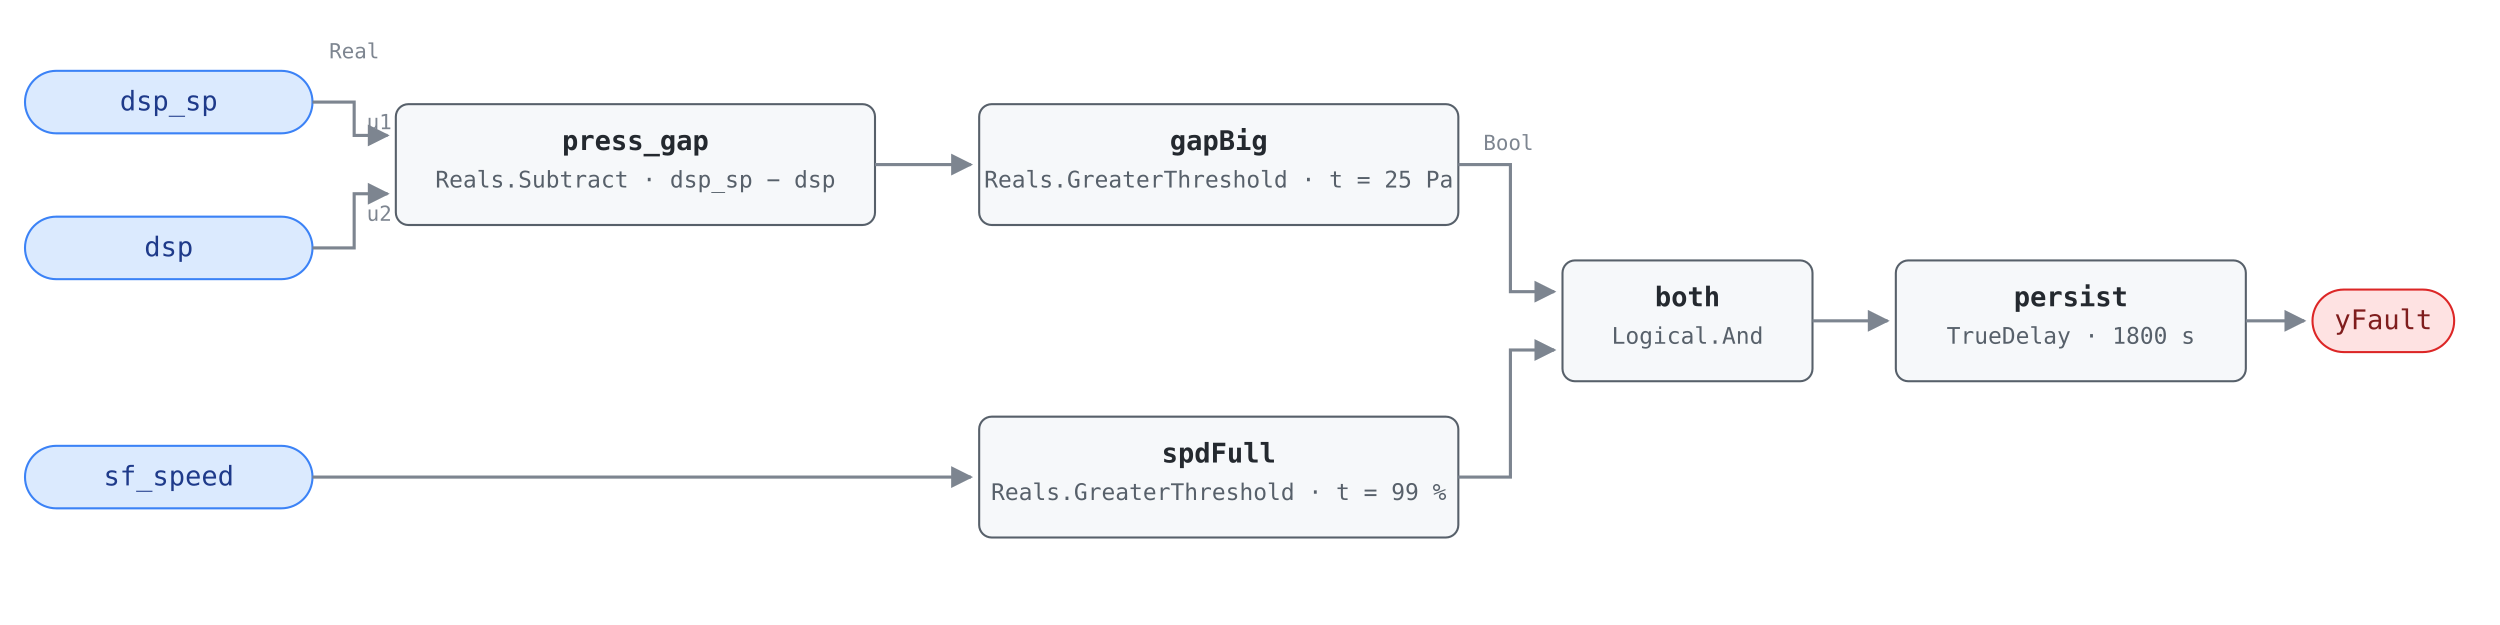
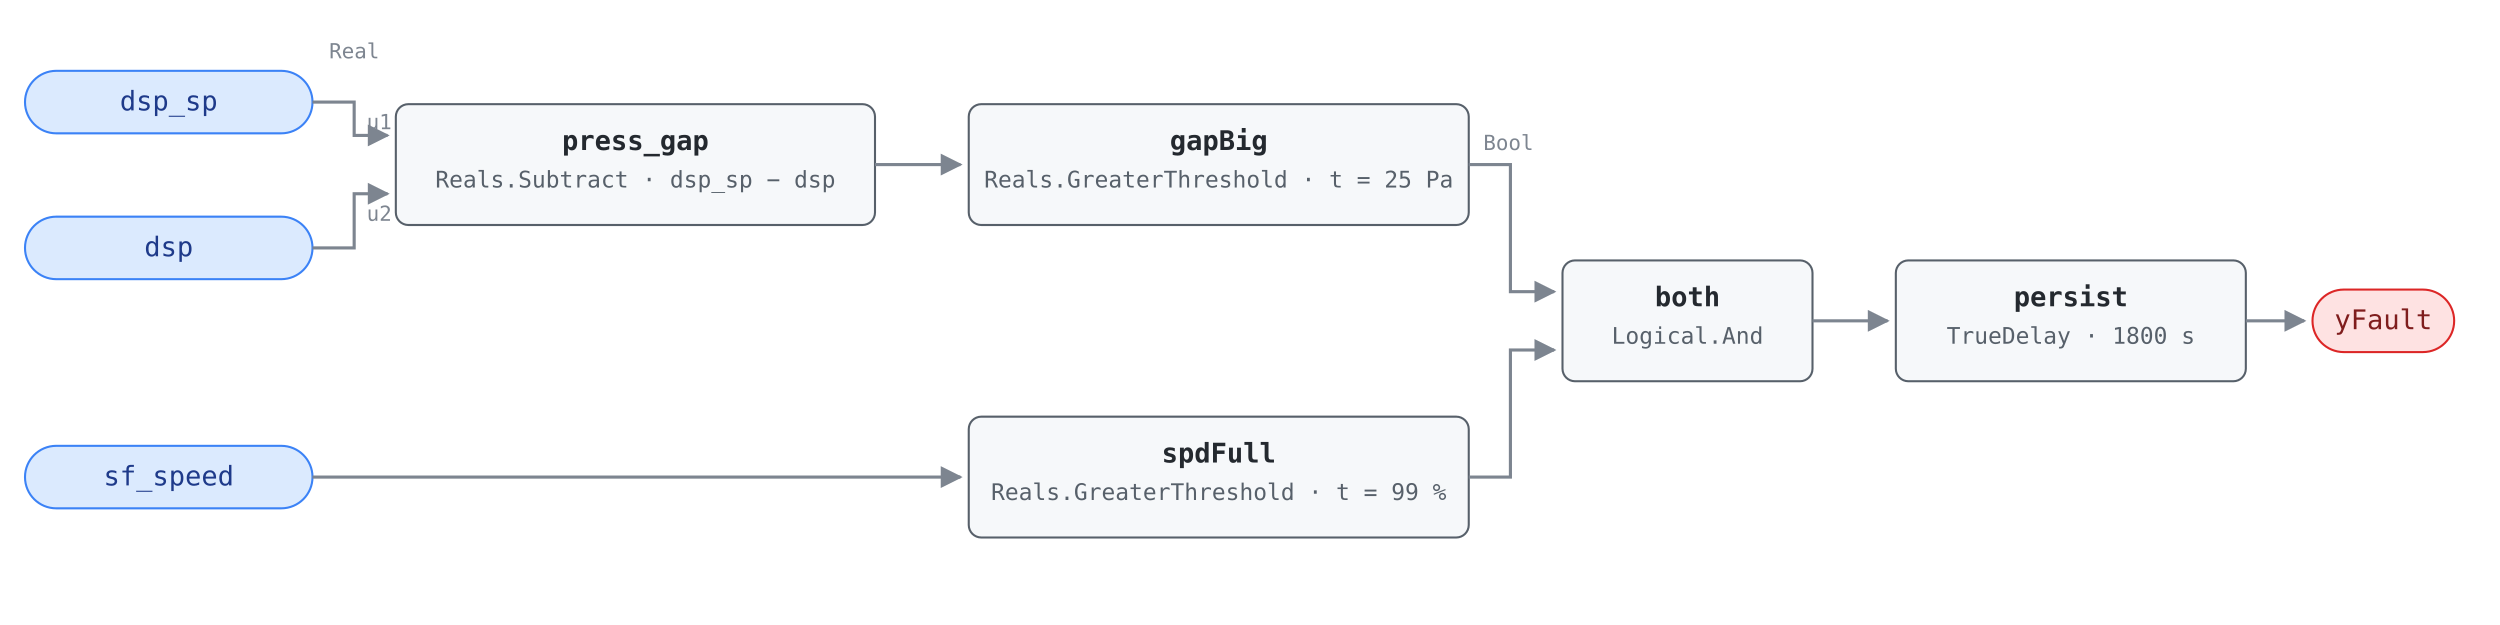
<svg xmlns="http://www.w3.org/2000/svg" viewBox="0 0 1200 300" font-family="ui-monospace, SFMono-Regular, Menlo, monospace" font-size="13">
  <defs>
    <marker id="arrow" viewBox="0 0 10 10" refX="9" refY="5" markerWidth="7" markerHeight="7" orient="auto-start-reverse">
      <path d="M 0 0 L 10 5 L 0 10 z" fill="#7d8590" />
    </marker>
  </defs>
  <g>
    <rect x="12" y="34" width="138" height="30" rx="15" fill="#dbeafe" stroke="#3b82f6" />
    <text x="81" y="53" text-anchor="middle" fill="#1e3a8a">dsp_sp</text>
    <rect x="12" y="104" width="138" height="30" rx="15" fill="#dbeafe" stroke="#3b82f6" />
    <text x="81" y="123" text-anchor="middle" fill="#1e3a8a">dsp</text>
    <rect x="12" y="214" width="138" height="30" rx="15" fill="#dbeafe" stroke="#3b82f6" />
    <text x="81" y="233" text-anchor="middle" fill="#1e3a8a">sf_speed</text>
  </g>
  <g>
    <rect x="190" y="50" width="230" height="58" rx="6" fill="#f6f8fa" stroke="#57606a" />
    <text x="305" y="72" text-anchor="middle" fill="#24292f" font-weight="bold">press_gap</text>
    <text x="305" y="90" text-anchor="middle" fill="#57606a" font-size="11">Reals.Subtract · dsp_sp − dsp</text>
-     <rect x="470" y="50" width="230" height="58" rx="6" fill="#f6f8fa" stroke="#57606a" />
+     <rect x="465" y="50" width="240" height="58" rx="6" fill="#f6f8fa" stroke="#57606a" />
    <text x="585" y="72" text-anchor="middle" fill="#24292f" font-weight="bold">gapBig</text>
    <text x="585" y="90" text-anchor="middle" fill="#57606a" font-size="11">Reals.GreaterThreshold · t = 25 Pa</text>
-     <rect x="470" y="200" width="230" height="58" rx="6" fill="#f6f8fa" stroke="#57606a" />
+     <rect x="465" y="200" width="240" height="58" rx="6" fill="#f6f8fa" stroke="#57606a" />
    <text x="585" y="222" text-anchor="middle" fill="#24292f" font-weight="bold">spdFull</text>
    <text x="585" y="240" text-anchor="middle" fill="#57606a" font-size="11">Reals.GreaterThreshold · t = 99 %</text>
  </g>
  <rect x="750" y="125" width="120" height="58" rx="6" fill="#f6f8fa" stroke="#57606a" />
  <text x="810" y="147" text-anchor="middle" fill="#24292f" font-weight="bold">both</text>
  <text x="810" y="165" text-anchor="middle" fill="#57606a" font-size="11">Logical.And</text>
  <rect x="910" y="125" width="168" height="58" rx="6" fill="#f6f8fa" stroke="#57606a" />
  <text x="994" y="147" text-anchor="middle" fill="#24292f" font-weight="bold">persist</text>
  <text x="994" y="165" text-anchor="middle" fill="#57606a" font-size="11">TrueDelay · 1800 s</text>
  <rect x="1110" y="139" width="68" height="30" rx="15" fill="#fee2e2" stroke="#dc2626" />
  <text x="1144" y="158" text-anchor="middle" fill="#7f1d1d">yFault</text>
  <g stroke="#7d8590" stroke-width="1.5" fill="none" marker-end="url(#arrow)">
    <path d="M 150 49 H 170 V 65 H 186" />
    <path d="M 150 119 H 170 V 93 H 186" />
-     <path d="M 150 229 H 466" />
-     <path d="M 420 79 H 466" />
-     <path d="M 700 79 H 725 V 140 H 746" />
-     <path d="M 700 229 H 725 V 168 H 746" />
+     <path d="M 150 229 H 461" />
+     <path d="M 420 79 H 461" />
+     <path d="M 705 79 H 725 V 140 H 746" />
+     <path d="M 705 229 H 725 V 168 H 746" />
    <path d="M 870 154 H 906" />
    <path d="M 1078 154 H 1106" />
  </g>
  <text x="176" y="62" fill="#7d8590" font-size="10">u1</text>
  <text x="176" y="106" fill="#7d8590" font-size="10">u2</text>
  <text x="158" y="28" fill="#7d8590" font-size="10">Real</text>
  <text x="712" y="72" fill="#7d8590" font-size="10">Bool</text>
</svg>
